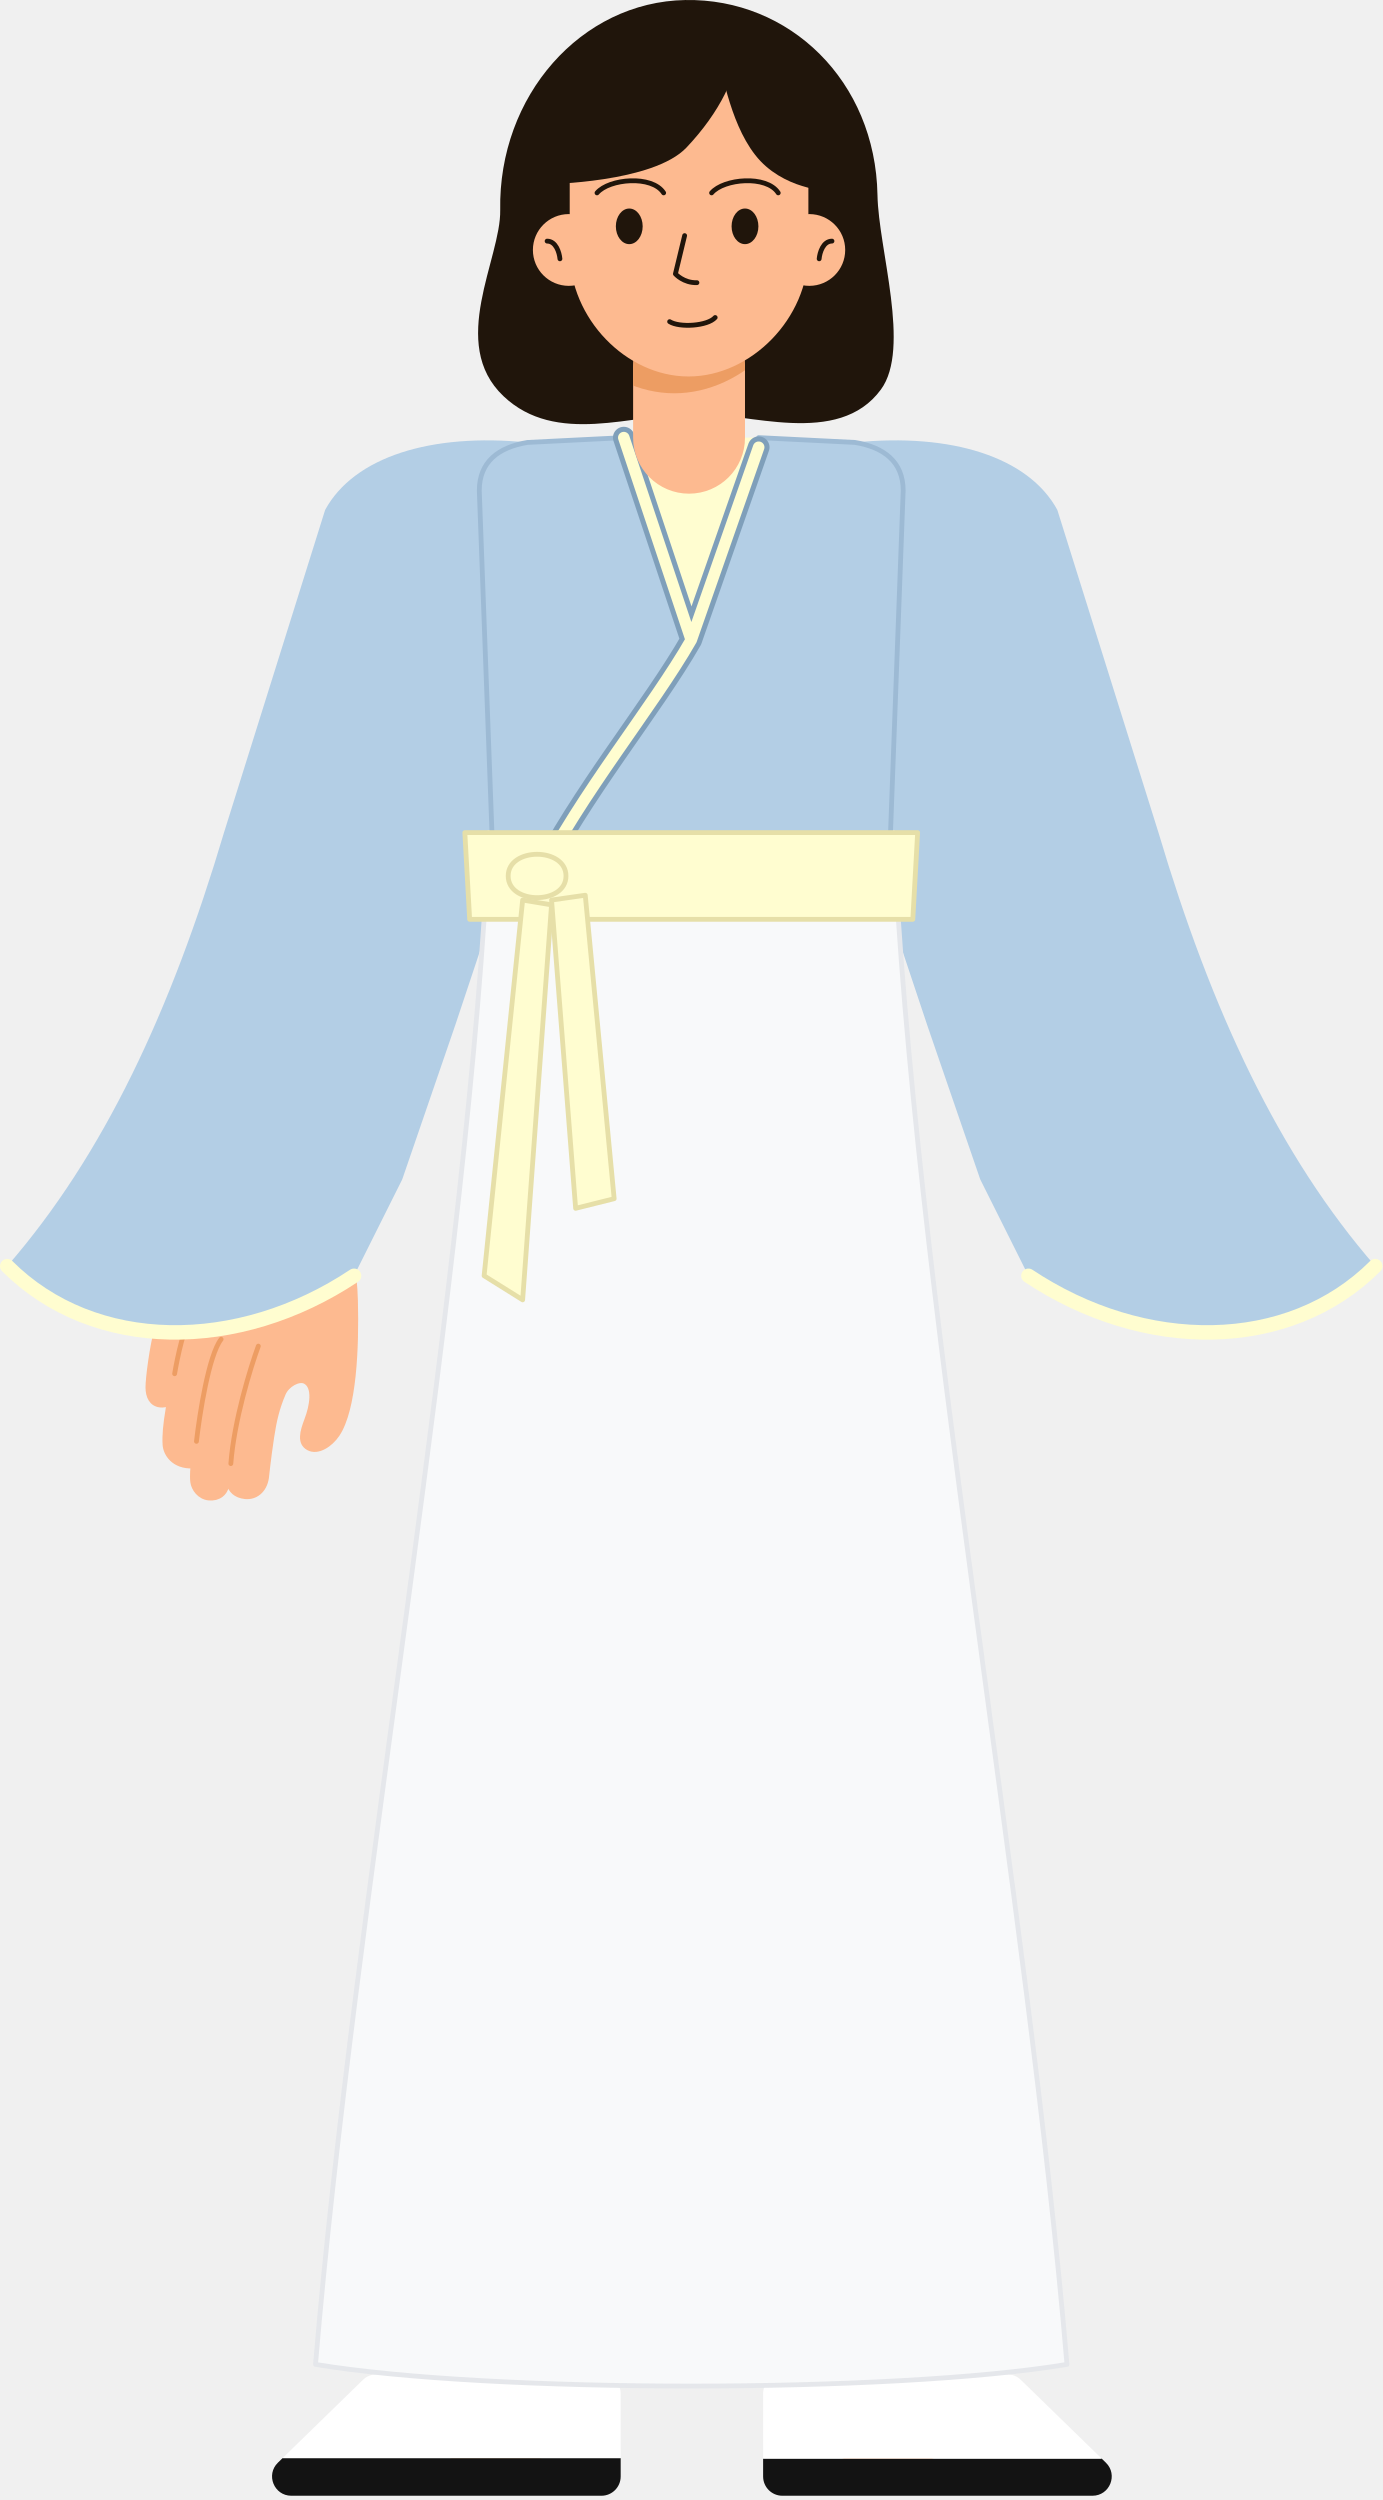
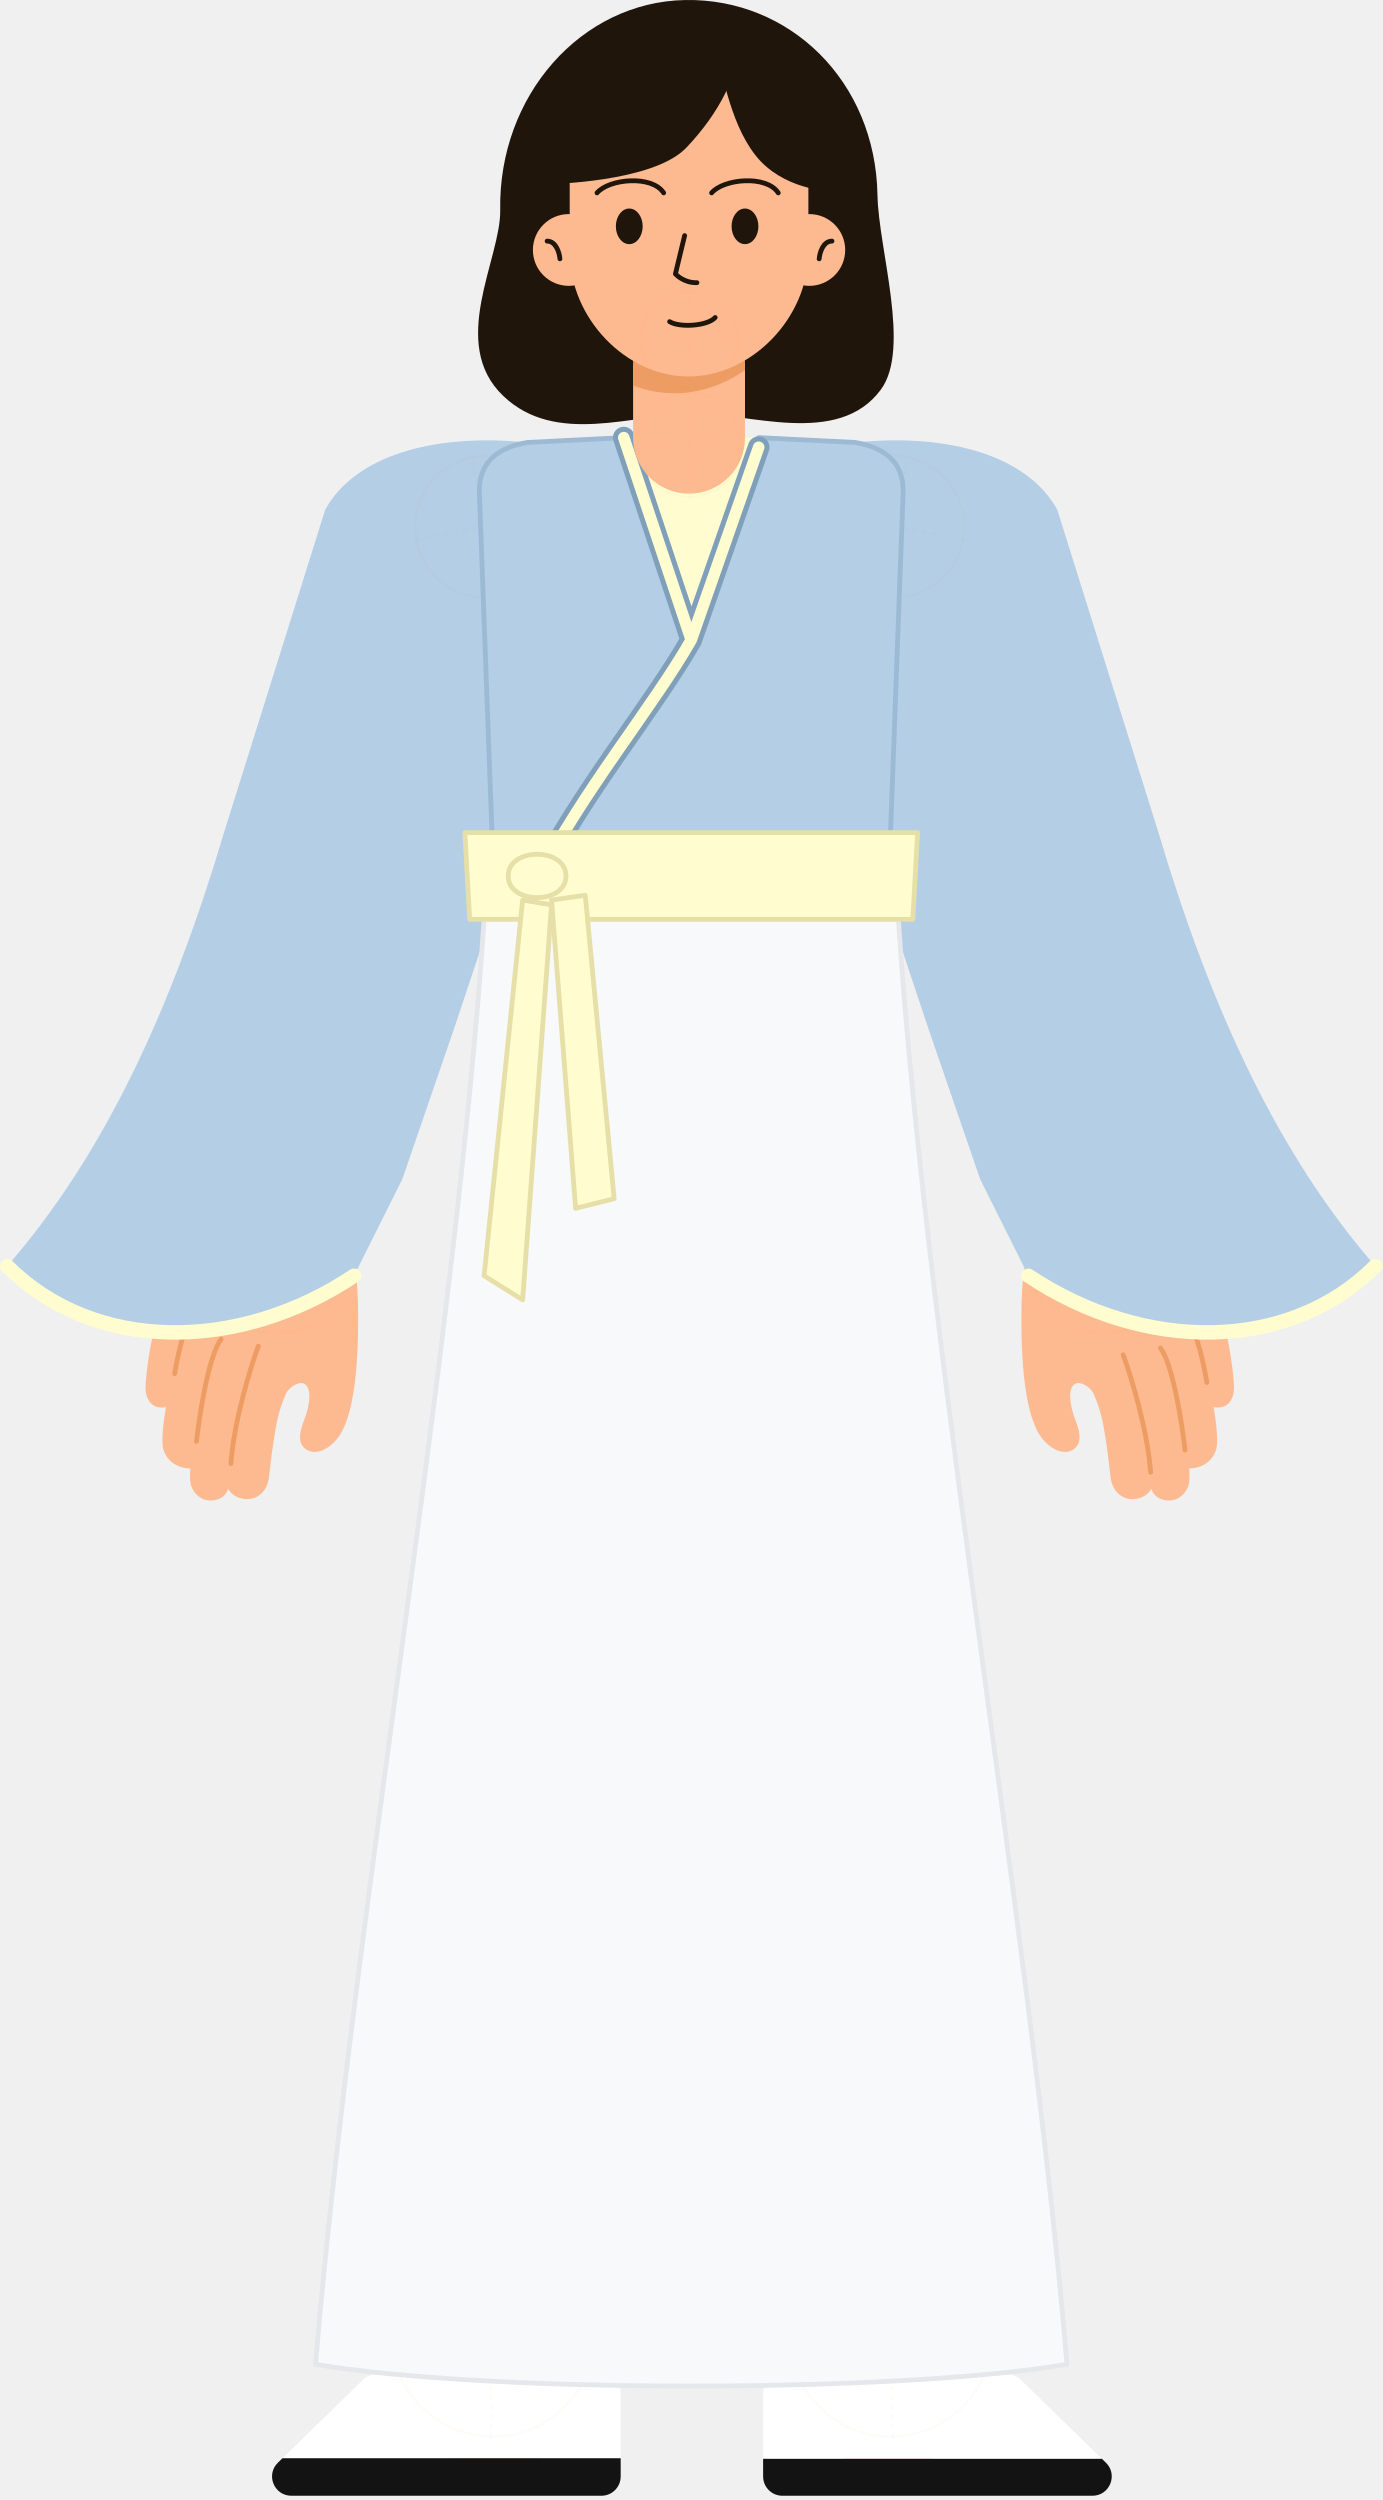
<svg xmlns="http://www.w3.org/2000/svg" width="287" height="519" viewBox="0 0 287 519" fill="none">
-   <defs>
-     <mask id="gltt_bun_mask" style="mask-type:alpha" maskUnits="userSpaceOnUse" x="131" y="64" width="24" height="39">
-       <path d="M143.047 65.128C149.185 65.128 154.16 70.104 154.16 76.242V90.874C154.16 97.012 149.185 101.986 143.047 101.987C136.91 101.987 131.934 97.012 131.934 90.874V76.242C131.934 70.104 136.91 65.128 143.047 65.128Z" fill="#F8DAC3" stroke="#F8DAC3" />
-     </mask>
-   </defs>
-   <g data-puzzle-part="base">
-     <path d="M37.743 259.866C41.237 250.41 47.575 246.696 58.518 248.719C69.46 250.742 73.462 256.756 73.802 270.028C74.052 279.795 73.543 292.569 70.02 297.815C68.604 299.922 65.971 301.66 64.043 300.609C62.117 299.558 62.724 297.272 63.686 294.758C64.772 291.915 65.491 287.919 63.337 286.797C62.067 286.135 59.624 287.447 58.83 289.291C57.528 292.315 56.921 294.968 56.405 298.388C56.052 300.728 55.783 302.831 55.602 304.348C55.512 305.106 55.444 305.716 55.399 306.134L55.336 306.733C54.944 309.506 52.975 310.911 50.929 310.708C47.003 310.318 47.3 306.592 47.362 306.065C47.274 306.737 47.209 307.269 47.165 307.633C47.142 307.821 47.114 308.059 47.114 308.059C46.887 310.102 45.304 311.178 43.349 310.989C41.394 310.801 40.181 309.026 40.01 307.664C39.84 306.301 40.057 304.346 40.057 304.346C36.015 304.514 34.373 301.784 34.255 299.921C34.136 298.058 34.35 295.703 34.879 292.563C34.959 292.092 35.018 291.769 35.093 291.359C34.542 291.635 33.907 291.76 33.249 291.687C31.433 291.485 30.713 289.909 30.708 288.006C30.703 286.104 31.543 279.518 32.63 275.567C33.718 271.616 34.249 269.321 37.743 259.866Z" fill="#FDBA90" />
-     <path d="M35.093 291.359C34.542 291.635 33.907 291.76 33.249 291.687C31.433 291.485 30.713 289.909 30.708 288.006C30.703 286.104 31.543 279.518 32.63 275.567C33.718 271.616 34.249 269.321 37.743 259.866C41.237 250.41 47.575 246.696 58.518 248.719C69.46 250.742 73.462 256.756 73.802 270.028C74.052 279.795 73.543 292.569 70.02 297.815C68.604 299.922 65.971 301.66 64.043 300.609C62.117 299.558 62.724 297.272 63.686 294.758C64.772 291.915 65.491 287.919 63.337 286.797C62.067 286.135 59.624 287.447 58.83 289.291C57.528 292.315 56.921 294.968 56.405 298.388C56.052 300.728 55.783 302.831 55.602 304.348C55.512 305.106 55.444 305.716 55.399 306.134L55.336 306.733C54.944 309.506 52.975 310.911 50.929 310.708C47.003 310.318 47.3 306.592 47.362 306.065C47.274 306.737 47.209 307.269 47.165 307.633C47.142 307.821 47.114 308.059 47.114 308.059C46.887 310.102 45.304 311.178 43.349 310.989C41.394 310.801 40.181 309.026 40.01 307.664C39.84 306.301 40.057 304.346 40.057 304.346C36.015 304.514 34.373 301.784 34.255 299.921C34.136 298.058 34.35 295.703 34.879 292.563C34.959 292.092 35.018 291.769 35.093 291.359C34.542 291.635 33.907 291.76 33.249 291.687C31.433 291.485 30.713 289.909 30.708 288.006C30.703 286.104 31.543 279.518 32.63 275.567C33.718 271.616 34.249 269.321 37.743 259.866Z" fill="#FDBA90" />
-     <path d="M35.093 291.359C34.542 291.635 33.907 291.76 33.249 291.687C31.433 291.485 30.713 289.909 30.708 288.006C30.703 286.104 31.543 279.518 32.63 275.567C33.718 271.616 34.249 269.321 37.743 259.866C41.237 250.41 47.575 246.696 58.518 248.719C69.46 250.742 73.462 256.756 73.802 270.028C74.052 279.795 73.543 292.569 70.02 297.815C68.604 299.922 65.971 301.66 64.043 300.609C62.117 299.558 62.724 297.272 63.686 294.758C64.772 291.915 65.491 287.919 63.337 286.797C62.067 286.135 59.624 287.447 58.83 289.291C57.528 292.315 56.921 294.968 56.405 298.388C56.052 300.728 55.783 302.831 55.602 304.348C55.512 305.106 55.444 305.716 55.399 306.134L55.336 306.733C54.944 309.506 52.975 310.911 50.929 310.708C46.702 310.288 47.371 306.003 47.371 306.003M37.388 280.593C36.815 282.089 35.659 288.046 35.093 291.359C35.018 291.769 34.959 292.092 34.879 292.563C34.35 295.703 34.136 298.058 34.255 299.921C34.373 301.784 36.015 304.514 40.057 304.346M42.951 286.204C41.906 290.746 41.324 293.837 40.687 298.454C40.599 299.131 40.057 304.346 40.057 304.346C40.057 304.346 40.459 300.748 40.687 298.454M40.057 304.346C40.057 304.346 39.84 306.301 40.01 307.664C40.181 309.026 41.394 310.801 43.349 310.989C45.304 311.178 46.887 310.102 47.114 308.059C47.114 308.059 47.142 307.821 47.165 307.633C47.21 307.258 47.278 306.705 47.371 306.003M47.371 306.003C47.555 304.598 47.833 302.602 48.208 300.247C48.208 300.247 49.448 292.953 50.349 288.924M47.371 306.003C47.371 306.003 47.451 305.44 47.475 305.219C47.523 304.777 47.629 304.238 47.722 303.451C47.91 301.878 48.711 297.229 48.711 297.229" stroke="#FDBA90" stroke-linecap="round" stroke-linejoin="round" />
-     <path d="M36.252 285.187C36.83 281.733 38.337 274.619 39.74 273.79M40.785 299.226C41.431 293.52 43.359 281.292 45.904 278.033M53.629 279.455C52.004 283.881 48.587 294.954 47.922 303.841" stroke="#ED9D63" stroke-linecap="round" stroke-linejoin="round" />
-   </g>
-   <g data-puzzle-part="sleeves">
-     <path d="M125.5 90.85L109.5 91.85C89.5 89.85 73.5 94.85 67.5 105.85L46.5 172.85C35.5 209.85 21.5 239.85 1.5 262.85C19.5 280.85 49.5 280.85 73.5 264.85L83.5 244.85L94.5 212.85L102.5 188.85L103.5 144.85L109.5 104.85L125.5 90.85Z" fill="#B3CEE5" />
-     <path d="M1.5 262.85C19.5 280.85 49.5 280.85 73.5 264.85" stroke="#FFFDD0" stroke-width="3" stroke-linecap="round" stroke-linejoin="round" />
-     <path d="M161.5 90.85L177.5 91.85C197.5 89.85 213.5 94.85 219.5 105.85L240.5 172.85C251.5 209.85 265.5 239.85 285.5 262.85C267.5 280.85 237.5 280.85 213.5 264.85L203.5 244.85L192.5 212.85L184.5 188.85L183.5 144.85L177.5 104.85L161.5 90.85Z" fill="#B3CEE5" />
-     <path d="M285.5 262.85C267.5 280.85 237.5 280.85 213.5 264.85" stroke="#FFFDD0" stroke-width="3" stroke-linecap="round" stroke-linejoin="round" />
-   </g>
-   <g data-puzzle-part="lower">
-     <path d="M146.469 244.626C145.676 233.541 153.966 223.804 165.034 222.818C176.094 221.834 185.792 229.957 186.761 241.017L195.759 343.735C196.799 355.6 187.802 366.062 175.916 366.809C164.467 367.528 154.642 358.936 153.824 347.49L146.469 244.626Z" fill="#F1DECA" />
-     <path d="M165.073 223.317C175.86 222.357 185.318 230.279 186.263 241.066L195.262 343.783C196.276 355.367 187.493 365.581 175.89 366.31C164.713 367.012 155.121 358.624 154.322 347.45L146.967 244.585C146.194 233.775 154.279 224.278 165.073 223.317Z" stroke="#F1DECA" />
-     <path d="M175.443 330.02C186.249 330.021 195.008 338.781 195.008 349.587C195.008 360.392 186.249 369.152 175.443 369.152C164.637 369.152 155.877 360.393 155.876 349.587C155.876 338.781 164.637 330.02 175.443 330.02Z" fill="#F1DECA" stroke="#F1DECA" />
-     <path d="M183.206 462.634C194.81 462.106 204.664 471.044 205.267 482.645L205.626 489.558C206.26 501.745 196.55 511.974 184.346 511.974C172.577 511.974 163.037 502.433 163.037 490.664V483.741C163.037 472.445 171.921 463.147 183.206 462.634Z" fill="#FDBA90" stroke="#FDBA90" />
-     <path d="M158.422 514.118C158.422 516.327 160.213 518.118 162.422 518.118H226.791C230.381 518.118 232.154 513.756 229.582 511.252L228.717 510.411H158.422V514.118Z" fill="#131313" />
-     <path d="M211.913 494.049C211.167 493.322 210.165 492.915 209.123 492.915H162.422C160.213 492.915 158.422 494.706 158.422 496.915V510.411H228.717L211.913 494.049Z" fill="white" />
-     <path d="M154.094 353.834C153.911 343.23 162.047 334.384 172.633 333.676L175.098 333.511C185.792 332.796 195.206 340.635 196.441 351.285L212.245 487.53L156.389 487.352L154.094 353.834Z" fill="#F1DECA" />
-     <path d="M172.669 334.175L175.135 334.01C185.562 333.312 194.739 340.955 195.944 351.339L211.683 487.027L156.88 486.853L154.594 353.828C154.416 343.49 162.349 334.865 172.669 334.175Z" stroke="#F1DECA" />
-     <path d="M140.805 244.626C141.598 233.541 133.308 223.804 122.239 222.819C111.179 221.834 101.482 229.957 100.513 241.017L91.514 343.735C90.475 355.601 99.472 366.062 111.357 366.809C122.806 367.528 132.632 358.937 133.45 347.49L140.805 244.626Z" fill="#F1DECA" />
-     <path d="M122.2 223.317C111.414 222.357 101.956 230.279 101.011 241.066L92.012 343.783C90.997 355.367 99.78 365.581 111.384 366.31C122.561 367.012 132.153 358.624 132.952 347.45L140.307 244.585C141.08 233.775 132.995 224.278 122.2 223.317Z" stroke="#F1DECA" />
-     <path d="M111.831 330.02C101.025 330.021 92.265 338.781 92.265 349.587C92.266 360.392 101.025 369.152 111.831 369.152C122.637 369.152 131.397 360.393 131.397 349.587C131.397 338.781 122.637 330.02 111.831 330.02Z" fill="#F1DECA" stroke="#F1DECA" />
-     <path d="M104.068 462.634C92.464 462.106 82.61 471.044 82.007 482.645L81.647 489.558C81.014 501.745 90.724 511.974 102.927 511.974C114.696 511.974 124.237 502.433 124.237 490.664V483.741C124.237 472.445 115.352 463.147 104.068 462.634Z" fill="#FDBA90" stroke="#FDBA90" />
-     <path fill-rule="evenodd" clip-rule="evenodd" d="M128.852 510.315V514.118C128.852 516.327 127.061 518.118 124.852 518.118H60.482C56.893 518.118 55.12 513.756 57.692 511.252L58.654 510.315H128.852Z" fill="#131313" />
-     <path d="M75.36 494.049C76.107 493.322 77.108 492.915 78.151 492.915H124.852C127.061 492.915 128.852 494.706 128.852 496.915V510.315H58.654L75.36 494.049Z" fill="white" />
-     <path d="M133.18 353.834C133.362 343.23 125.226 334.384 114.641 333.676L112.176 333.511C101.481 332.796 92.068 340.635 90.833 351.285L75.028 487.53L130.885 487.352L133.18 353.834Z" fill="#F1DECA" />
-     <path d="M114.604 334.175L112.139 334.01C107.962 333.312 98.784 340.955 97.58 351.339L81.841 487.027L130.394 486.853L132.68 353.828C132.857 343.49 124.925 334.865 114.604 334.175Z" stroke="#F1DECA" />
-     <path d="M109.749 189.264C112.643 172.967 126.81 161.094 143.362 161.094C159.713 161.094 173.768 172.688 176.877 188.741L186.092 236.329C186.521 238.544 185.572 240.8 183.688 242.042L157.057 259.6C148.594 265.18 137.599 265.097 129.221 259.389L103.675 241.986C101.892 240.771 100.987 238.622 101.364 236.497L109.749 189.264Z" fill="#F1DECA" />
-     <path d="M101.5 172.85H185.5C189.5 264.85 213.5 394.85 221.5 490.85C185.5 496.85 101.5 496.85 65.5 490.85C73.5 394.85 97.5 264.85 101.5 172.85Z" fill="#F8F9FA" stroke="#E5E7EB" stroke-linecap="round" stroke-linejoin="round" />
-   </g>
-   <g data-puzzle-part="robe">
-     <path d="M129.5 90.85H157.5L143.5 132.85L129.5 90.85Z" fill="#FFFDD0" />
-     <path d="M129.5 90.85L109.5 91.85C103.5 92.85 99.5 95.85 99.5 101.85L102.5 182.85H111.5C120.5 164.85 135.5 146.85 143.5 132.85L129.5 90.85Z" fill="#B3CEE5" stroke="#9DBAD4" stroke-linejoin="round" />
-     <path d="M157.5 90.85L177.5 91.85C183.5 92.85 187.5 95.85 187.5 101.85L184.5 182.85H111.5C120.5 164.85 135.5 146.85 143.5 132.85L157.5 90.85Z" fill="#B3CEE5" stroke="#9DBAD4" stroke-linejoin="round" />
-     <path d="M129.5 90.85L143.5 132.85M157.5 92.85L143.5 132.85C135.5 146.85 120.5 164.85 111.5 182.85" stroke="#7F9FBA" stroke-width="4.5" stroke-linecap="round" stroke-linejoin="round" />
-     <path d="M129.5 90.85L143.5 132.85M157.5 92.85L143.5 132.85C135.5 146.85 120.5 164.85 111.5 182.85" stroke="#FFFDD0" stroke-width="2.4" stroke-linecap="round" stroke-linejoin="round" />
-   </g>
-   <g data-puzzle-part="sash">
-     <path d="M96.5 172.85H190.5L189.5 190.85H97.5L96.5 172.85Z" fill="#FFFDD0" stroke="#E6DFA8" stroke-linecap="round" stroke-linejoin="round" />
-     <path d="M108.5 186.85L100.5 264.85L108.5 269.85L114.5 187.85L108.5 186.85Z" fill="#FFFDD0" stroke="#E6DFA8" stroke-linecap="round" stroke-linejoin="round" />
-     <path d="M114.5 186.85L119.5 250.85L127.5 248.85L121.5 185.85L114.5 186.85Z" fill="#FFFDD0" stroke="#E6DFA8" stroke-linecap="round" stroke-linejoin="round" />
-     <path d="M105.5 181.85C105.5 175.85 117.5 175.85 117.5 181.85C117.5 187.85 105.5 187.85 105.5 181.85Z" fill="#FFFDD0" stroke="#E6DFA8" stroke-linecap="round" stroke-linejoin="round" />
-   </g>
-   <g data-puzzle-part="base-front">
-     <path d="M103.845 43.605C103.426 19.908 120.626 0.388 142.262 0.006C163.899 -0.376 181.747 16.794 182.165 40.491C182.364 51.727 189.147 72.317 182.879 80.863C174.005 92.963 155.156 85.619 143.778 85.82C131.337 86.04 115.418 92.569 104.527 82.247C92.973 71.297 104.023 53.675 103.845 43.605Z" fill="#20150B" />
-     <path d="M143.047 65.128C149.185 65.128 154.16 70.104 154.16 76.242V90.874C154.16 97.012 149.185 101.986 143.047 101.987C136.91 101.987 131.934 97.012 131.934 90.874V76.242C131.934 70.104 136.91 65.128 143.047 65.128Z" fill="#FDBA90" stroke="#FDBA90" />
-     <g mask="url(#gltt_bun_mask)">
-       <path d="M112.459 36.488C112.459 22.715 123.419 11.549 136.939 11.549H143.287C156.806 11.549 167.766 22.715 167.766 36.488V52.578C167.766 68.137 154.407 81.648 139.993 81.648C125.579 81.648 112.459 68.137 112.459 52.578V36.488Z" fill="#ED9D63" />
-     </g>
-     <path d="M168.012 44.944C171.851 44.944 174.963 48.056 174.963 51.894C174.963 55.732 171.851 58.844 168.012 58.844C164.174 58.844 161.062 55.732 161.062 51.894C161.062 48.056 164.174 44.944 168.012 44.944Z" fill="#FDBA90" stroke="#FDBA90" />
-     <path d="M118.082 44.944C121.92 44.944 125.032 48.056 125.032 51.894C125.032 55.732 121.92 58.844 118.082 58.844C114.243 58.844 111.132 55.732 111.131 51.894C111.131 48.056 114.243 44.944 118.082 44.944Z" fill="#FDBA90" stroke="#FDBA90" />
-     <path d="M172.718 50.055C170.891 50.055 170.174 52.422 170.058 53.732" stroke="#20150B" stroke-linecap="round" />
-     <path d="M113.581 50.055C115.408 50.055 116.125 52.422 116.241 53.732" stroke="#20150B" stroke-linecap="round" />
-     <path d="M140.203 16.319H145.889C157.719 16.319 167.319 26.019 167.319 37.997V52.304C167.319 65.878 155.563 77.656 142.939 77.656C130.321 77.656 118.773 65.883 118.773 52.304V37.997C118.773 26.019 128.373 16.319 140.203 16.319Z" fill="#FDBA90" stroke="#FDBA90" />
-     <path d="M153.301 9.113C153.301 15.409 149.441 23.301 142.519 30.625C135.598 37.95 113.526 38.234 113.526 38.234C111.47 22.606 129.598 -1.722 153.301 9.113Z" fill="#20150B" />
-     <path d="M148.221 10.479C150.002 13.682 151.132 24.918 156.772 32.159C162.411 39.4 172.03 39.638 172.03 39.638C170.523 25.546 160.771 10.479 148.221 10.479Z" fill="#20150B" />
-     <path d="M139.015 66.773C141.02 68.054 146.885 67.709 148.471 65.915" stroke="#20150B" stroke-miterlimit="10" stroke-linecap="round" stroke-linejoin="round" />
-     <path d="M142.13 48.913L140.214 56.861C140.214 56.861 141.907 58.781 144.683 58.681" stroke="#20150B" stroke-miterlimit="10" stroke-linecap="round" stroke-linejoin="round" />
-     <path d="M123.94 40.044C126.444 37.089 135.369 36.291 137.775 40.044" stroke="#20150B" stroke-linecap="round" stroke-linejoin="round" />
-     <path d="M147.727 40.044C150.231 37.089 159.156 36.291 161.562 40.044" stroke="#20150B" stroke-linecap="round" stroke-linejoin="round" />
-     <ellipse cx="154.66" cy="46.987" rx="2.784" ry="3.697" fill="#20150B" />
-     <ellipse cx="130.635" cy="46.987" rx="2.784" ry="3.697" fill="#20150B" />
+   <g id="Woman/Giao linh">
+     <g id="Arm/Top/L">
+       <g id="Arm/Bottom/R">
+         <g id="Hand/R">
+           <g id="Union">
+             <path d="M37.743 259.866C41.237 250.41 47.575 246.696 58.518 248.719C69.46 250.742 73.462 256.756 73.802 270.028C74.052 279.795 73.543 292.569 70.02 297.815C68.604 299.922 65.971 301.66 64.043 300.609C62.117 299.558 62.724 297.272 63.686 294.758C64.772 291.915 65.491 287.919 63.337 286.797C62.067 286.135 59.624 287.447 58.83 289.291C57.528 292.315 56.921 294.968 56.405 298.388C56.052 300.728 55.783 302.831 55.602 304.348C55.512 305.106 55.444 305.716 55.399 306.134L55.336 306.733C54.944 309.506 52.975 310.911 50.929 310.708C47.003 310.318 47.3 306.592 47.362 306.065C47.274 306.737 47.209 307.269 47.165 307.633C47.142 307.821 47.114 308.059 47.114 308.059C46.887 310.102 45.304 311.178 43.349 310.989C41.394 310.801 40.181 309.026 40.01 307.664C39.84 306.301 40.057 304.346 40.057 304.346C36.015 304.514 34.373 301.784 34.255 299.921C34.136 298.058 34.35 295.703 34.879 292.563C34.959 292.092 35.018 291.769 35.093 291.359C34.542 291.635 33.907 291.76 33.249 291.687C31.433 291.485 30.713 289.909 30.708 288.006C30.703 286.104 31.543 279.518 32.63 275.567C33.718 271.616 34.249 269.321 37.743 259.866Z" fill="#FDBA90" />
+             <path d="M35.093 291.359C34.542 291.635 33.907 291.76 33.249 291.687C31.433 291.485 30.713 289.909 30.708 288.006C30.703 286.104 31.543 279.518 32.63 275.567C33.718 271.616 34.249 269.321 37.743 259.866C41.237 250.41 47.575 246.696 58.518 248.719C69.46 250.742 73.462 256.756 73.802 270.028C74.052 279.795 73.543 292.569 70.02 297.815C68.604 299.922 65.971 301.66 64.043 300.609C62.117 299.558 62.724 297.272 63.686 294.758C64.772 291.915 65.491 287.919 63.337 286.797C62.067 286.135 59.624 287.447 58.83 289.291C57.528 292.315 56.921 294.968 56.405 298.388C56.052 300.728 55.783 302.831 55.602 304.348C55.512 305.106 55.444 305.716 55.399 306.134L55.336 306.733C54.944 309.506 52.975 310.911 50.929 310.708C46.702 310.288 47.371 306.003 47.371 306.003M37.388 280.593C36.815 282.089 35.659 288.046 35.093 291.359C35.018 291.769 34.959 292.092 34.879 292.563C34.35 295.703 34.136 298.058 34.255 299.921C34.373 301.784 36.015 304.514 40.057 304.346M42.951 286.204C41.906 290.746 41.324 293.837 40.687 298.454C40.599 299.131 40.057 304.346 40.057 304.346M40.057 304.346C40.057 304.346 40.459 300.748 40.687 298.454M40.057 304.346C40.057 304.346 39.84 306.301 40.01 307.664C40.181 309.026 41.394 310.801 43.349 310.989C45.304 311.178 46.887 310.102 47.114 308.059C47.114 308.059 47.142 307.821 47.165 307.633C47.21 307.258 47.278 306.705 47.371 306.003M47.371 306.003C47.555 304.598 47.833 302.602 48.208 300.247C48.208 300.247 49.448 292.953 50.349 288.924M47.371 306.003C47.371 306.003 47.451 305.44 47.475 305.219C47.523 304.777 47.629 304.238 47.722 303.451C47.91 301.878 48.711 297.229 48.711 297.229" stroke="#FDBA90" stroke-linecap="round" stroke-linejoin="round" />
+           </g>
+           <path id="Vector 857" d="M36.252 285.187C36.83 281.733 38.337 274.619 39.74 273.79M40.785 299.226C41.431 293.52 43.359 281.292 45.904 278.033M53.629 279.455C52.004 283.881 48.587 294.954 47.922 303.841" stroke="#ED9D63" stroke-linecap="round" stroke-linejoin="round" />
+           <g id="Guide">
+             <line id="vertical line" y1="-0.25" x2="32" y2="-0.25" transform="matrix(0.141134 -0.989991 -0.989991 -0.141134 54.6369 276.849)" stroke="#F96D00" stroke-opacity="0.03" stroke-width="0.5" stroke-dasharray="1 1" />
+             <line id="horizontal line" y1="-0.25" x2="31.02" y2="-0.25" transform="matrix(-0.989991 -0.141134 -0.141134 0.989991 72.2495 263.198)" stroke="#F96D00" stroke-opacity="0.03" stroke-width="0.5" stroke-dasharray="1 1" />
+             <rect id="outline" x="-0.283" y="0.212" width="31.5" height="31.433" rx="15.717" transform="matrix(-0.989991 -0.141134 -0.141134 0.989991 74.9456 247.459)" stroke="#F96D00" stroke-opacity="0.03" stroke-width="0.5" />
+           </g>
+         </g>
+         <g id="Guide_2">
+           <line id="vertical line_2" y1="-0.25" x2="32" y2="-0.25" transform="matrix(0.141134 -0.989991 -0.989991 -0.141134 73.2167 205.695)" stroke="#F96D00" stroke-opacity="0.03" stroke-width="0.5" stroke-dasharray="1 1" />
+           <line id="horizontal line_2" y1="-0.25" x2="31.02" y2="-0.25" transform="matrix(-0.989991 -0.141134 -0.141134 0.989991 90.8293 192.044)" stroke="#F96D00" stroke-opacity="0.03" stroke-width="0.5" stroke-dasharray="1 1" />
+           <rect id="outline_2" x="-0.283" y="0.212" width="31.5" height="31.433" rx="15.717" transform="matrix(-0.989991 -0.141134 -0.141134 0.989991 93.5254 176.305)" stroke="#F96D00" stroke-opacity="0.03" stroke-width="0.5" />
+         </g>
+       </g>
+       <path id="giaolinh_sleeve_L" d="M125.5 90.85L109.5 91.85C89.5 89.85 73.5 94.85 67.5 105.85L46.5 172.85C35.5 209.85 21.5 239.85 1.5 262.85C19.5 280.85 49.5 280.85 73.5 264.85L83.5 244.85L94.5 212.85L102.5 188.85L103.5 144.85L109.5 104.85L125.5 90.85Z" fill="#B3CEE5" />
+       <path id="giaolinh_cuff_L" d="M1.5 262.85C19.5 280.85 49.5 280.85 73.5 264.85" stroke="#FFFDD0" stroke-width="3" stroke-linecap="round" stroke-linejoin="round" />
+       <g id="Guide_3">
+         <line id="vertical line_3" y1="-0.25" x2="30" y2="-0.25" transform="matrix(-0.194278 -0.980947 -0.980946 0.194278 103.4 124.206)" stroke="#F96D00" stroke-opacity="0.03" stroke-width="0.5" stroke-dasharray="1 1" />
+         <line id="horizontal line_3" y1="-0.25" x2="29.081" y2="-0.25" transform="matrix(-0.980946 0.194278 0.194278 0.980946 114.75 106.667)" stroke="#F96D00" stroke-opacity="0.03" stroke-width="0.5" stroke-dasharray="1 1" />
+         <rect id="outline_3" x="-0.197" y="0.294" width="29.5" height="29.438" rx="14.719" transform="matrix(-0.980946 0.194278 0.194278 0.980946 112.29 91.8178)" stroke="#F96D00" stroke-opacity="0.03" stroke-width="0.5" />
+       </g>
+     </g>
+     <g id="Arm/Top/R">
+       <g id="Arm/Bottom/R_2">
+         <g id="Hand/R_2">
+           <g id="Union_2">
+             <path d="M248.65 259.866C245.156 250.41 238.818 246.696 227.875 248.719C216.933 250.742 212.931 256.756 212.591 270.028C212.341 279.795 212.85 292.569 216.373 297.815C217.789 299.922 220.423 301.66 222.35 300.609C224.277 299.558 223.669 297.272 222.708 294.758C221.621 291.915 220.902 287.919 223.056 286.797C224.326 286.135 226.769 287.447 227.563 289.291C228.865 292.315 229.472 294.968 229.988 298.388C230.341 300.728 230.61 302.831 230.791 304.348C230.881 305.106 230.949 305.716 230.994 306.134L231.058 306.733C231.449 309.506 233.418 310.911 235.464 310.708C239.39 310.318 239.093 306.592 239.031 306.065C239.119 306.737 239.184 307.269 239.228 307.633C239.251 307.821 239.279 308.059 239.279 308.059C239.506 310.102 241.089 311.178 243.044 310.989C244.999 310.801 246.212 309.026 246.383 307.664C246.553 306.301 246.336 304.346 246.336 304.346C250.378 304.514 252.02 301.784 252.138 299.921C252.257 298.058 252.043 295.703 251.514 292.563C251.435 292.092 251.375 291.769 251.3 291.359C251.851 291.635 252.486 291.76 253.144 291.687C254.96 291.485 255.68 289.909 255.685 288.006C255.69 286.104 254.85 279.518 253.763 275.567C252.676 271.616 252.144 269.321 248.65 259.866Z" fill="#FDBA90" />
+             <path d="M251.3 291.359C251.851 291.635 252.486 291.76 253.144 291.687C254.96 291.485 255.68 289.909 255.685 288.006C255.69 286.104 254.85 279.518 253.763 275.567C252.676 271.616 252.144 269.321 248.65 259.866C245.156 250.41 238.818 246.696 227.875 248.719C216.933 250.742 212.931 256.756 212.591 270.028C212.341 279.795 212.85 292.569 216.373 297.815C217.789 299.922 220.423 301.66 222.35 300.609C224.277 299.558 223.669 297.272 222.708 294.758C221.621 291.915 220.902 287.919 223.056 286.797C224.326 286.135 226.769 287.447 227.563 289.291C228.865 292.315 229.472 294.968 229.988 298.388C230.341 300.728 230.61 302.831 230.791 304.348C230.881 305.106 230.949 305.716 230.994 306.134L231.058 306.733C231.449 309.506 233.418 310.911 235.464 310.708C239.691 310.288 239.022 306.003 239.022 306.003M249.005 280.593C249.578 282.089 250.734 288.046 251.3 291.359C251.375 291.769 251.435 292.092 251.514 292.563C252.043 295.703 252.257 298.058 252.138 299.921C252.02 301.784 250.378 304.514 246.336 304.346M243.442 286.204C244.487 290.746 245.069 293.837 245.706 298.454C245.794 299.131 246.336 304.346 246.336 304.346M246.336 304.346C246.336 304.346 245.934 300.748 245.706 298.454M246.336 304.346C246.336 304.346 246.553 306.301 246.383 307.664C246.212 309.026 244.999 310.801 243.044 310.989C241.089 311.178 239.506 310.102 239.279 308.059C239.279 308.059 239.251 307.821 239.228 307.633C239.183 307.258 239.115 306.705 239.022 306.003M239.022 306.003C238.838 304.598 238.56 302.602 238.185 300.247C238.185 300.247 236.945 292.953 236.044 288.924M239.022 306.003C239.022 306.003 238.942 305.44 238.918 305.219C238.87 304.777 238.765 304.238 238.671 303.451C238.483 301.878 237.682 297.229 237.682 297.229" stroke="#FDBA90" stroke-linecap="round" stroke-linejoin="round" />
+           </g>
+           <path id="Vector 858" d="M250.545 286.987C249.966 283.533 248.459 276.419 247.056 275.59M246.012 301.026C245.366 295.32 243.438 283.092 240.892 279.833M233.167 281.256C234.793 285.681 238.21 296.754 238.874 305.642" stroke="#ED9D63" stroke-linecap="round" stroke-linejoin="round" />
+           <g id="Guide_4">
+             <line id="vertical line_4" x1="231.509" y1="276.885" x2="226.992" y2="245.205" stroke="#F96D00" stroke-opacity="0.03" stroke-width="0.5" stroke-dasharray="1 1" />
+             <line id="horizontal line_4" x1="214.108" y1="262.951" x2="244.817" y2="258.573" stroke="#F96D00" stroke-opacity="0.03" stroke-width="0.5" stroke-dasharray="1 1" />
+             <rect id="outline_4" x="211.198" y="247.709" width="31.5" height="31.433" rx="15.717" transform="rotate(-8.11346 211.198 247.709)" stroke="#F96D00" stroke-opacity="0.03" stroke-width="0.5" />
+           </g>
+         </g>
+         <g id="Guide_5">
+           <line id="vertical line_5" x1="212.929" y1="205.73" x2="208.413" y2="174.051" stroke="#F96D00" stroke-opacity="0.03" stroke-width="0.5" stroke-dasharray="1 1" />
+           <line id="horizontal line_5" x1="195.528" y1="191.797" x2="226.238" y2="187.419" stroke="#F96D00" stroke-opacity="0.03" stroke-width="0.5" stroke-dasharray="1 1" />
+           <rect id="outline_5" x="192.618" y="176.555" width="31.5" height="31.433" rx="15.717" transform="rotate(-8.11346 192.618 176.555)" stroke="#F96D00" stroke-opacity="0.03" stroke-width="0.5" />
+         </g>
+       </g>
+       <path id="giaolinh_sleeve_R" d="M161.5 90.85L177.5 91.85C197.5 89.85 213.5 94.85 219.5 105.85L240.5 172.85C251.5 209.85 265.5 239.85 285.5 262.85C267.5 280.85 237.5 280.85 213.5 264.85L203.5 244.85L192.5 212.85L184.5 188.85L183.5 144.85L177.5 104.85L161.5 90.85Z" fill="#B3CEE5" />
+       <path id="giaolinh_cuff_R" d="M285.5 262.85C267.5 280.85 237.5 280.85 213.5 264.85" stroke="#FFFDD0" stroke-width="3" stroke-linecap="round" stroke-linejoin="round" />
+       <g id="Guide_6">
+         <line id="vertical line_6" x1="182.748" y1="124.157" x2="188.576" y2="94.729" stroke="#F96D00" stroke-opacity="0.03" stroke-width="0.5" stroke-dasharray="1 1" />
+         <line id="horizontal line_6" x1="171.692" y1="106.422" x2="200.219" y2="112.071" stroke="#F96D00" stroke-opacity="0.03" stroke-width="0.5" stroke-dasharray="1 1" />
+         <rect id="outline_6" x="173.853" y="92.068" width="29.5" height="29.438" rx="14.719" transform="rotate(11.2026 173.853 92.0678)" stroke="#F96D00" stroke-opacity="0.03" stroke-width="0.5" />
+       </g>
+     </g>
+     <g id="belly">
+       <g id="Leg/R">
+         <g id="Rectangle 4219">
+           <path d="M146.469 244.626C145.676 233.541 153.966 223.804 165.034 222.818C176.094 221.834 185.792 229.957 186.761 241.017L195.759 343.735C196.799 355.6 187.802 366.062 175.916 366.809C164.467 367.528 154.642 358.936 153.824 347.49L146.469 244.626Z" fill="#F1DECA" />
+           <path d="M165.073 223.317C175.86 222.357 185.318 230.279 186.263 241.066L195.262 343.783C196.276 355.367 187.493 365.581 175.89 366.31C164.713 367.012 155.121 358.624 154.322 347.45L146.967 244.585C146.194 233.775 154.279 224.278 165.073 223.317Z" stroke="#F1DECA" />
+         </g>
+         <g id="Knee/R">
+           <path id="Rectangle 4222" d="M175.443 330.02C186.249 330.021 195.008 338.781 195.008 349.587C195.008 360.392 186.249 369.152 175.443 369.152C164.637 369.152 155.877 360.393 155.876 349.587C155.876 338.781 164.637 330.02 175.443 330.02Z" fill="#F1DECA" stroke="#F1DECA" />
+           <g id="Foot/R">
+             <path id="Rectangle 4221" d="M183.206 462.634C194.81 462.106 204.664 471.044 205.267 482.645L205.626 489.558C206.26 501.745 196.55 511.974 184.346 511.974C172.577 511.974 163.037 502.433 163.037 490.664V483.741C163.037 472.445 171.921 463.147 183.206 462.634Z" fill="#FDBA90" stroke="#FDBA90" />
+             <g id="Rectangle 4220">
+               <path d="M158.422 514.118C158.422 516.327 160.213 518.118 162.422 518.118H226.791C230.381 518.118 232.154 513.756 229.582 511.252L228.717 510.411H158.422V514.118Z" fill="#131313" />
+               <path d="M211.913 494.049C211.167 493.322 210.165 492.915 209.123 492.915H162.422C160.213 492.915 158.422 494.706 158.422 496.915V510.411H228.717L211.913 494.049Z" fill="white" />
+             </g>
+             <g id="Guide_7">
+               <line id="vertical line_7" x1="185.33" y1="506.159" x2="185.33" y2="463.602" stroke="#F96D00" stroke-opacity="0.03" stroke-width="0.5" stroke-dasharray="1 1" />
+               <line id="horizontal line_7" x1="164.953" y1="484.63" x2="206.206" y2="484.63" stroke="#F96D00" stroke-opacity="0.03" stroke-width="0.5" stroke-dasharray="1 1" />
+               <rect id="outline_7" x="163.899" y="463.852" width="42.056" height="41.968" rx="20.984" stroke="#F96D00" stroke-opacity="0.03" stroke-width="0.5" />
+             </g>
+           </g>
+           <g id="Guide_8">
+             <g id="Rectangle 4218">
+               <path d="M154.094 353.834C153.911 343.23 162.047 334.384 172.633 333.676L175.098 333.511C185.792 332.796 195.206 340.635 196.441 351.285L212.245 487.53L156.389 487.352L154.094 353.834Z" fill="#F1DECA" />
+               <path d="M172.669 334.175L175.135 334.01C185.562 333.312 194.739 340.955 195.944 351.339L211.683 487.027L156.88 486.853L154.594 353.828C154.416 343.49 162.349 334.865 172.669 334.175Z" stroke="#F1DECA" />
+             </g>
+             <line id="vertical line_8" x1="175.77" y1="368.402" x2="175.77" y2="330.771" stroke="#F96D00" stroke-opacity="0.03" stroke-width="0.5" stroke-dasharray="1 1" />
+             <line id="horizontal line_8" x1="157.78" y1="349.336" x2="194.259" y2="349.336" stroke="#F96D00" stroke-opacity="0.03" stroke-width="0.5" stroke-dasharray="1 1" />
+             <rect id="outline_8" x="155.627" y="329.772" width="39.633" height="39.55" rx="19.775" stroke="#F96D00" stroke-opacity="0.03" stroke-width="0.5" />
+           </g>
+         </g>
+         <g id="Guide_9">
+           <line id="vertical line_9" x1="168.344" y1="252.671" x2="168.344" y2="222.833" stroke="#F96D00" stroke-opacity="0.03" stroke-width="0.5" stroke-dasharray="1 1" />
+           <line id="horizontal line_9" x1="154.132" y1="237.502" x2="183.056" y2="237.502" stroke="#F96D00" stroke-opacity="0.03" stroke-width="0.5" stroke-dasharray="1 1" />
+           <rect id="outline_9" x="153.467" y="223.083" width="29.338" height="29.276" rx="14.638" stroke="#F96D00" stroke-opacity="0.03" stroke-width="0.5" />
+         </g>
+       </g>
+       <g id="Leg/L">
+         <g id="Rectangle 4219_2">
+           <path d="M140.805 244.626C141.598 233.541 133.308 223.804 122.239 222.819C111.179 221.834 101.482 229.957 100.513 241.017L91.514 343.735C90.475 355.601 99.472 366.062 111.357 366.809C122.806 367.528 132.632 358.937 133.45 347.49L140.805 244.626Z" fill="#F1DECA" />
+           <path d="M122.2 223.317C111.414 222.357 101.956 230.279 101.011 241.066L92.012 343.783C90.997 355.367 99.78 365.581 111.384 366.31C122.561 367.012 132.153 358.624 132.952 347.45L140.307 244.585C141.08 233.775 132.995 224.278 122.2 223.317Z" stroke="#F1DECA" />
+         </g>
+         <g id="Knee/R_2">
+           <path id="Rectangle 4222_2" d="M111.831 330.02C101.025 330.021 92.265 338.781 92.265 349.587C92.266 360.392 101.025 369.152 111.831 369.152C122.637 369.152 131.397 360.393 131.397 349.587C131.397 338.781 122.637 330.02 111.831 330.02Z" fill="#F1DECA" stroke="#F1DECA" />
+           <g id="Foot/R_2">
+             <path id="Rectangle 4221_2" d="M104.068 462.634C92.464 462.106 82.61 471.044 82.007 482.645L81.647 489.558C81.014 501.745 90.724 511.974 102.927 511.974C114.696 511.974 124.237 502.433 124.237 490.664V483.741C124.237 472.445 115.352 463.147 104.068 462.634Z" fill="#FDBA90" stroke="#FDBA90" />
+             <g id="Rectangle 4220_2">
+               <path fill-rule="evenodd" clip-rule="evenodd" d="M128.852 510.315V514.118C128.852 516.327 127.061 518.118 124.852 518.118H60.482C56.893 518.118 55.12 513.756 57.692 511.252L58.654 510.315H128.852Z" fill="#131313" />
+               <path d="M75.36 494.049C76.107 493.322 77.108 492.915 78.151 492.915H124.852C127.061 492.915 128.852 494.706 128.852 496.915V510.315H58.654L75.36 494.049Z" fill="white" />
+             </g>
+             <g id="Guide_10">
+               <line id="vertical line_10" y1="-0.25" x2="42.556" y2="-0.25" transform="matrix(1.45705e-07 -1 -1 -1.31134e-08 101.694 506.159)" stroke="#F96D00" stroke-opacity="0.03" stroke-width="0.5" stroke-dasharray="1 1" />
+               <line id="horizontal line_10" y1="-0.25" x2="41.253" y2="-0.25" transform="matrix(-1 0 0 1 122.32 484.88)" stroke="#F96D00" stroke-opacity="0.03" stroke-width="0.5" stroke-dasharray="1 1" />
+               <rect id="outline_10" x="-0.25" y="0.25" width="42.056" height="41.968" rx="20.984" transform="matrix(-1 0 0 1 123.124 463.602)" stroke="#F96D00" stroke-opacity="0.03" stroke-width="0.5" />
+             </g>
+           </g>
+           <g id="Guide_11">
+             <g id="Rectangle 4218_2">
+               <path d="M133.18 353.834C133.362 343.23 125.226 334.384 114.641 333.676L112.176 333.511C101.481 332.796 92.068 340.635 90.833 351.285L75.028 487.53L130.885 487.352L133.18 353.834Z" fill="#F1DECA" />
+               <path d="M114.604 334.175L112.139 334.01C101.712 333.312 92.534 340.955 91.33 351.339L75.591 487.027L130.394 486.853L132.68 353.828C132.857 343.49 124.925 334.865 114.604 334.175Z" stroke="#F1DECA" />
+             </g>
+             <line id="vertical line_11" y1="-0.25" x2="37.631" y2="-0.25" transform="matrix(1.45705e-07 -1 -1 -1.31134e-08 111.254 368.402)" stroke="#F96D00" stroke-opacity="0.03" stroke-width="0.5" stroke-dasharray="1 1" />
+             <line id="horizontal line_11" y1="-0.25" x2="36.479" y2="-0.25" transform="matrix(-1 0 0 1 129.493 349.586)" stroke="#F96D00" stroke-opacity="0.03" stroke-width="0.5" stroke-dasharray="1 1" />
+             <rect id="outline_11" x="-0.25" y="0.25" width="39.633" height="39.55" rx="19.775" transform="matrix(-1 0 0 1 131.397 329.522)" stroke="#F96D00" stroke-opacity="0.03" stroke-width="0.5" />
+           </g>
+         </g>
+         <g id="Guide_12">
+           <line id="vertical line_12" y1="-0.25" x2="29.838" y2="-0.25" transform="matrix(1.45705e-07 -1 -1 -1.31134e-08 118.68 252.671)" stroke="#F96D00" stroke-opacity="0.03" stroke-width="0.5" stroke-dasharray="1 1" />
+           <line id="horizontal line_12" y1="-0.25" x2="28.924" y2="-0.25" transform="matrix(-1 0 0 1 133.141 237.752)" stroke="#F96D00" stroke-opacity="0.03" stroke-width="0.5" stroke-dasharray="1 1" />
+           <rect id="outline_12" x="-0.25" y="0.25" width="29.338" height="29.276" rx="14.638" transform="matrix(-1 0 0 1 133.556 222.833)" stroke="#F96D00" stroke-opacity="0.03" stroke-width="0.5" />
+         </g>
+       </g>
+       <g id="Guide_13">
+         <line id="vertical line_13" x1="143.1" y1="214.952" x2="143.1" y2="201" stroke="#F96D00" stroke-opacity="0.03" stroke-width="0.5" stroke-dasharray="1 1" />
+         <line id="horizontal line_13" x1="136.589" y1="207.726" x2="150.113" y2="207.726" stroke="#F96D00" stroke-opacity="0.03" stroke-width="0.5" stroke-dasharray="1 1" />
+         <rect id="outline_13" x="136.411" y="201.25" width="13.452" height="13.423" rx="6.711" stroke="#F96D00" stroke-opacity="0.03" stroke-width="0.5" />
+       </g>
+       <g id="pelvis">
+         <g id="Rectangle 4212">
+           <path d="M109.749 189.264C112.643 172.967 126.81 161.094 143.362 161.094C159.713 161.094 173.768 172.688 176.877 188.741L186.092 236.329C186.521 238.544 185.572 240.8 183.688 242.042L157.057 259.6C148.594 265.18 137.599 265.097 129.221 259.389L103.675 241.986C101.892 240.771 100.987 238.622 101.364 236.497L109.749 189.264Z" fill="#F1DECA" />
+           <path d="M143.361 161.594C159.473 161.594 173.322 173.018 176.386 188.836L185.601 236.424C185.992 238.441 185.128 240.493 183.413 241.624L156.782 259.183C148.488 264.651 137.712 264.57 129.502 258.977L103.957 241.573C102.336 240.469 101.513 238.515 101.856 236.584L110.242 189.352C113.093 173.294 127.052 161.594 143.361 161.594Z" stroke="#F1DECA" />
+         </g>
+         <path id="Vector 879" d="M107.139 224.448C115.647 226.459 122.767 215.965 122.767 199.261" stroke="white" stroke-linecap="round" />
+         <path id="Vector 880" d="M179.134 224.448C170.626 226.459 163.506 215.965 163.506 199.261" stroke="white" stroke-linecap="round" />
+       </g>
+       <path id="giaolinh_skirt" d="M101.5 172.85H185.5C189.5 264.85 213.5 394.85 221.5 490.85C185.5 496.85 101.5 496.85 65.5 490.85C73.5 394.85 97.5 264.85 101.5 172.85Z" fill="#F8F9FA" stroke="#E5E7EB" stroke-linecap="round" stroke-linejoin="round" />
+       <path id="giaolinh_inner_V" d="M129.5 90.85H157.5L143.5 132.85L129.5 90.85Z" fill="#FFFDD0" />
+       <path id="giaolinh_under_panel_right" d="M129.5 90.85L109.5 91.85C103.5 92.85 99.5 95.85 99.5 101.85L102.5 182.85H111.5C120.5 164.85 135.5 146.85 143.5 132.85L129.5 90.85Z" fill="#B3CEE5" stroke="#9DBAD4" stroke-linejoin="round" />
+       <path id="giaolinh_top_panel_left" d="M157.5 90.85L177.5 91.85C183.5 92.85 187.5 95.85 187.5 101.85L184.5 182.85H111.5C120.5 164.85 135.5 146.85 143.5 132.85L157.5 90.85Z" fill="#B3CEE5" stroke="#9DBAD4" stroke-linejoin="round" />
+       <path id="giaolinh_y_trim_shadow" d="M129.5 90.85L143.5 132.85M157.5 92.85L143.5 132.85C135.5 146.85 120.5 164.85 111.5 182.85" stroke="#7F9FBA" stroke-width="4.5" stroke-linecap="round" stroke-linejoin="round" />
+       <path id="giaolinh_y_trim" d="M129.5 90.85L143.5 132.85M157.5 92.85L143.5 132.85C135.5 146.85 120.5 164.85 111.5 182.85" stroke="#FFFDD0" stroke-width="2.4" stroke-linecap="round" stroke-linejoin="round" />
+       <path id="giaolinh_sash" d="M96.5 172.85H190.5L189.5 190.85H97.5L96.5 172.85Z" fill="#FFFDD0" stroke="#E6DFA8" stroke-linecap="round" stroke-linejoin="round" />
+       <path id="giaolinh_tie_ribbon_1" d="M108.5 186.85L100.5 264.85L108.5 269.85L114.5 187.85L108.5 186.85Z" fill="#FFFDD0" stroke="#E6DFA8" stroke-linecap="round" stroke-linejoin="round" />
+       <path id="giaolinh_tie_ribbon_2" d="M114.5 186.85L119.5 250.85L127.5 248.85L121.5 185.85L114.5 186.85Z" fill="#FFFDD0" stroke="#E6DFA8" stroke-linecap="round" stroke-linejoin="round" />
+       <path id="giaolinh_tie_knot" d="M105.5 181.85C105.5 175.85 117.5 175.85 117.5 181.85C117.5 187.85 105.5 187.85 105.5 181.85Z" fill="#FFFDD0" stroke="#E6DFA8" stroke-linecap="round" stroke-linejoin="round" />
+     </g>
+     <g id="Neck">
+       <g id="Head">
+         <g id="Rectangle 4209">
+           <path d="M103.845 43.605C103.426 19.908 120.626 0.388 142.262 0.006C163.899 -0.376 181.747 16.794 182.165 40.491C182.364 51.727 189.147 72.317 182.879 80.863C174.005 92.963 155.156 85.619 143.778 85.82C131.337 86.04 115.418 92.569 104.527 82.247C92.973 71.297 104.023 53.675 103.845 43.605Z" fill="#20150B" />
+         </g>
+         <path id="Rectangle 4211" d="M143.047 65.128C149.185 65.128 154.16 70.104 154.16 76.242V90.874C154.16 97.012 149.185 101.986 143.047 101.987C136.91 101.987 131.934 97.012 131.934 90.874V76.242C131.934 70.104 136.91 65.128 143.047 65.128Z" fill="#FDBA90" stroke="#FDBA90" />
+         <g id="Group 2133">
+           <mask id="mask0_36_430" style="mask-type:alpha" maskUnits="userSpaceOnUse" x="131" y="64" width="24" height="39">
+             <path id="Rectangle 4213" d="M143.047 65.128C149.185 65.128 154.16 70.104 154.16 76.242V90.874C154.16 97.012 149.185 101.986 143.047 101.987C136.91 101.987 131.934 97.012 131.934 90.874V76.242C131.934 70.104 136.91 65.128 143.047 65.128Z" fill="#F8DAC3" stroke="#F8DAC3" />
+           </mask>
+           <g mask="url(#mask0_36_430)">
+             <path id="Rectangle 4208" d="M112.459 36.488C112.459 22.715 123.419 11.549 136.939 11.549H143.287C156.806 11.549 167.766 22.715 167.766 36.488V52.578C167.766 68.137 154.407 81.648 139.993 81.648C125.579 81.648 112.459 68.137 112.459 52.578V36.488Z" fill="#ED9D63" />
+           </g>
+         </g>
+         <g id="Ear">
+           <path id="Rectangle 4209_2" d="M168.012 44.944C171.851 44.944 174.963 48.056 174.963 51.894C174.963 55.732 171.851 58.844 168.012 58.844C164.174 58.844 161.062 55.732 161.062 51.894C161.062 48.056 164.174 44.944 168.012 44.944Z" fill="#FDBA90" stroke="#FDBA90" />
+           <path id="Rectangle 4210" d="M118.082 44.944C121.92 44.944 125.032 48.056 125.032 51.894C125.032 55.732 121.92 58.844 118.082 58.844C114.243 58.844 111.132 55.732 111.131 51.894C111.131 48.056 114.243 44.944 118.082 44.944Z" fill="#FDBA90" stroke="#FDBA90" />
+           <path id="Vector 875" d="M172.718 50.055C170.891 50.055 170.174 52.422 170.058 53.732" stroke="#20150B" stroke-linecap="round" />
+           <path id="Vector 876" d="M113.581 50.055C115.408 50.055 116.125 52.422 116.241 53.732" stroke="#20150B" stroke-linecap="round" />
+         </g>
+         <path id="Rectangle 4212_2" d="M140.203 16.319H145.889C157.719 16.319 167.319 26.019 167.319 37.997V52.304C167.319 65.878 155.563 77.656 142.939 77.656C130.321 77.656 118.773 65.883 118.773 52.304V37.997C118.773 26.019 128.373 16.319 140.203 16.319Z" fill="#FDBA90" stroke="#FDBA90" />
+         <g id="Vector 791">
+           <path d="M153.301 9.113C153.301 15.409 149.441 23.301 142.519 30.625C135.598 37.95 113.526 38.234 113.526 38.234C111.47 22.606 129.598 -1.722 153.301 9.113Z" fill="#20150B" />
+         </g>
+         <g id="Vector 792">
+           <path d="M148.221 10.479C150.002 13.682 151.132 24.918 156.772 32.159C162.411 39.4 172.03 39.638 172.03 39.638C170.523 25.546 160.771 10.479 148.221 10.479Z" fill="#20150B" />
+         </g>
+         <g id="Guide_14">
+           <line id="vertical line_14" x1="143.111" y1="80.881" x2="143.111" y2="60.371" stroke="#F96D00" stroke-opacity="0.03" stroke-width="0.5" stroke-dasharray="1 1" />
+           <line id="horizontal line_14" x1="133.419" y1="70.376" x2="153.301" y2="70.376" stroke="#F96D00" stroke-opacity="0.03" stroke-width="0.5" stroke-dasharray="1 1" />
+           <rect id="outline_14" x="133.041" y="60.621" width="20.01" height="19.968" rx="9.984" stroke="#F96D00" stroke-opacity="0.03" stroke-width="0.5" />
+         </g>
+         <g id="äºå®">
+           <path id="Vector" d="M139.015 66.773C141.02 68.054 146.885 67.709 148.471 65.915" stroke="#20150B" stroke-miterlimit="10" stroke-linecap="round" stroke-linejoin="round" />
+           <path id="Vector_2" d="M142.13 48.913L140.214 56.861C140.214 56.861 141.907 58.781 144.683 58.681" stroke="#20150B" stroke-miterlimit="10" stroke-linecap="round" stroke-linejoin="round" />
+           <path id="Vector 889" d="M123.94 40.044C126.444 37.089 135.369 36.291 137.775 40.044" stroke="#20150B" stroke-linecap="round" stroke-linejoin="round" />
+           <path id="Vector 890" d="M147.727 40.044C150.231 37.089 159.156 36.291 161.562 40.044" stroke="#20150B" stroke-linecap="round" stroke-linejoin="round" />
+           <ellipse id="Ellipse 395" cx="154.66" cy="46.987" rx="2.784" ry="3.697" fill="#20150B" />
+           <ellipse id="Ellipse 396" cx="130.635" cy="46.987" rx="2.784" ry="3.697" fill="#20150B" />
+         </g>
+       </g>
+       <g id="Guide_15">
+         <line id="vertical line_15" x1="143.225" y1="103.49" x2="143.225" y2="81.316" stroke="#F96D00" stroke-opacity="0.03" stroke-width="0.5" stroke-dasharray="1 1" />
+         <line id="horizontal line_15" x1="132.727" y1="92.153" x2="154.222" y2="92.153" stroke="#F96D00" stroke-opacity="0.03" stroke-width="0.5" stroke-dasharray="1 1" />
+         <rect id="outline_15" x="132.298" y="81.565" width="21.674" height="21.628" rx="10.814" stroke="#F96D00" stroke-opacity="0.03" stroke-width="0.5" />
+       </g>
+     </g>
  </g>
</svg>
